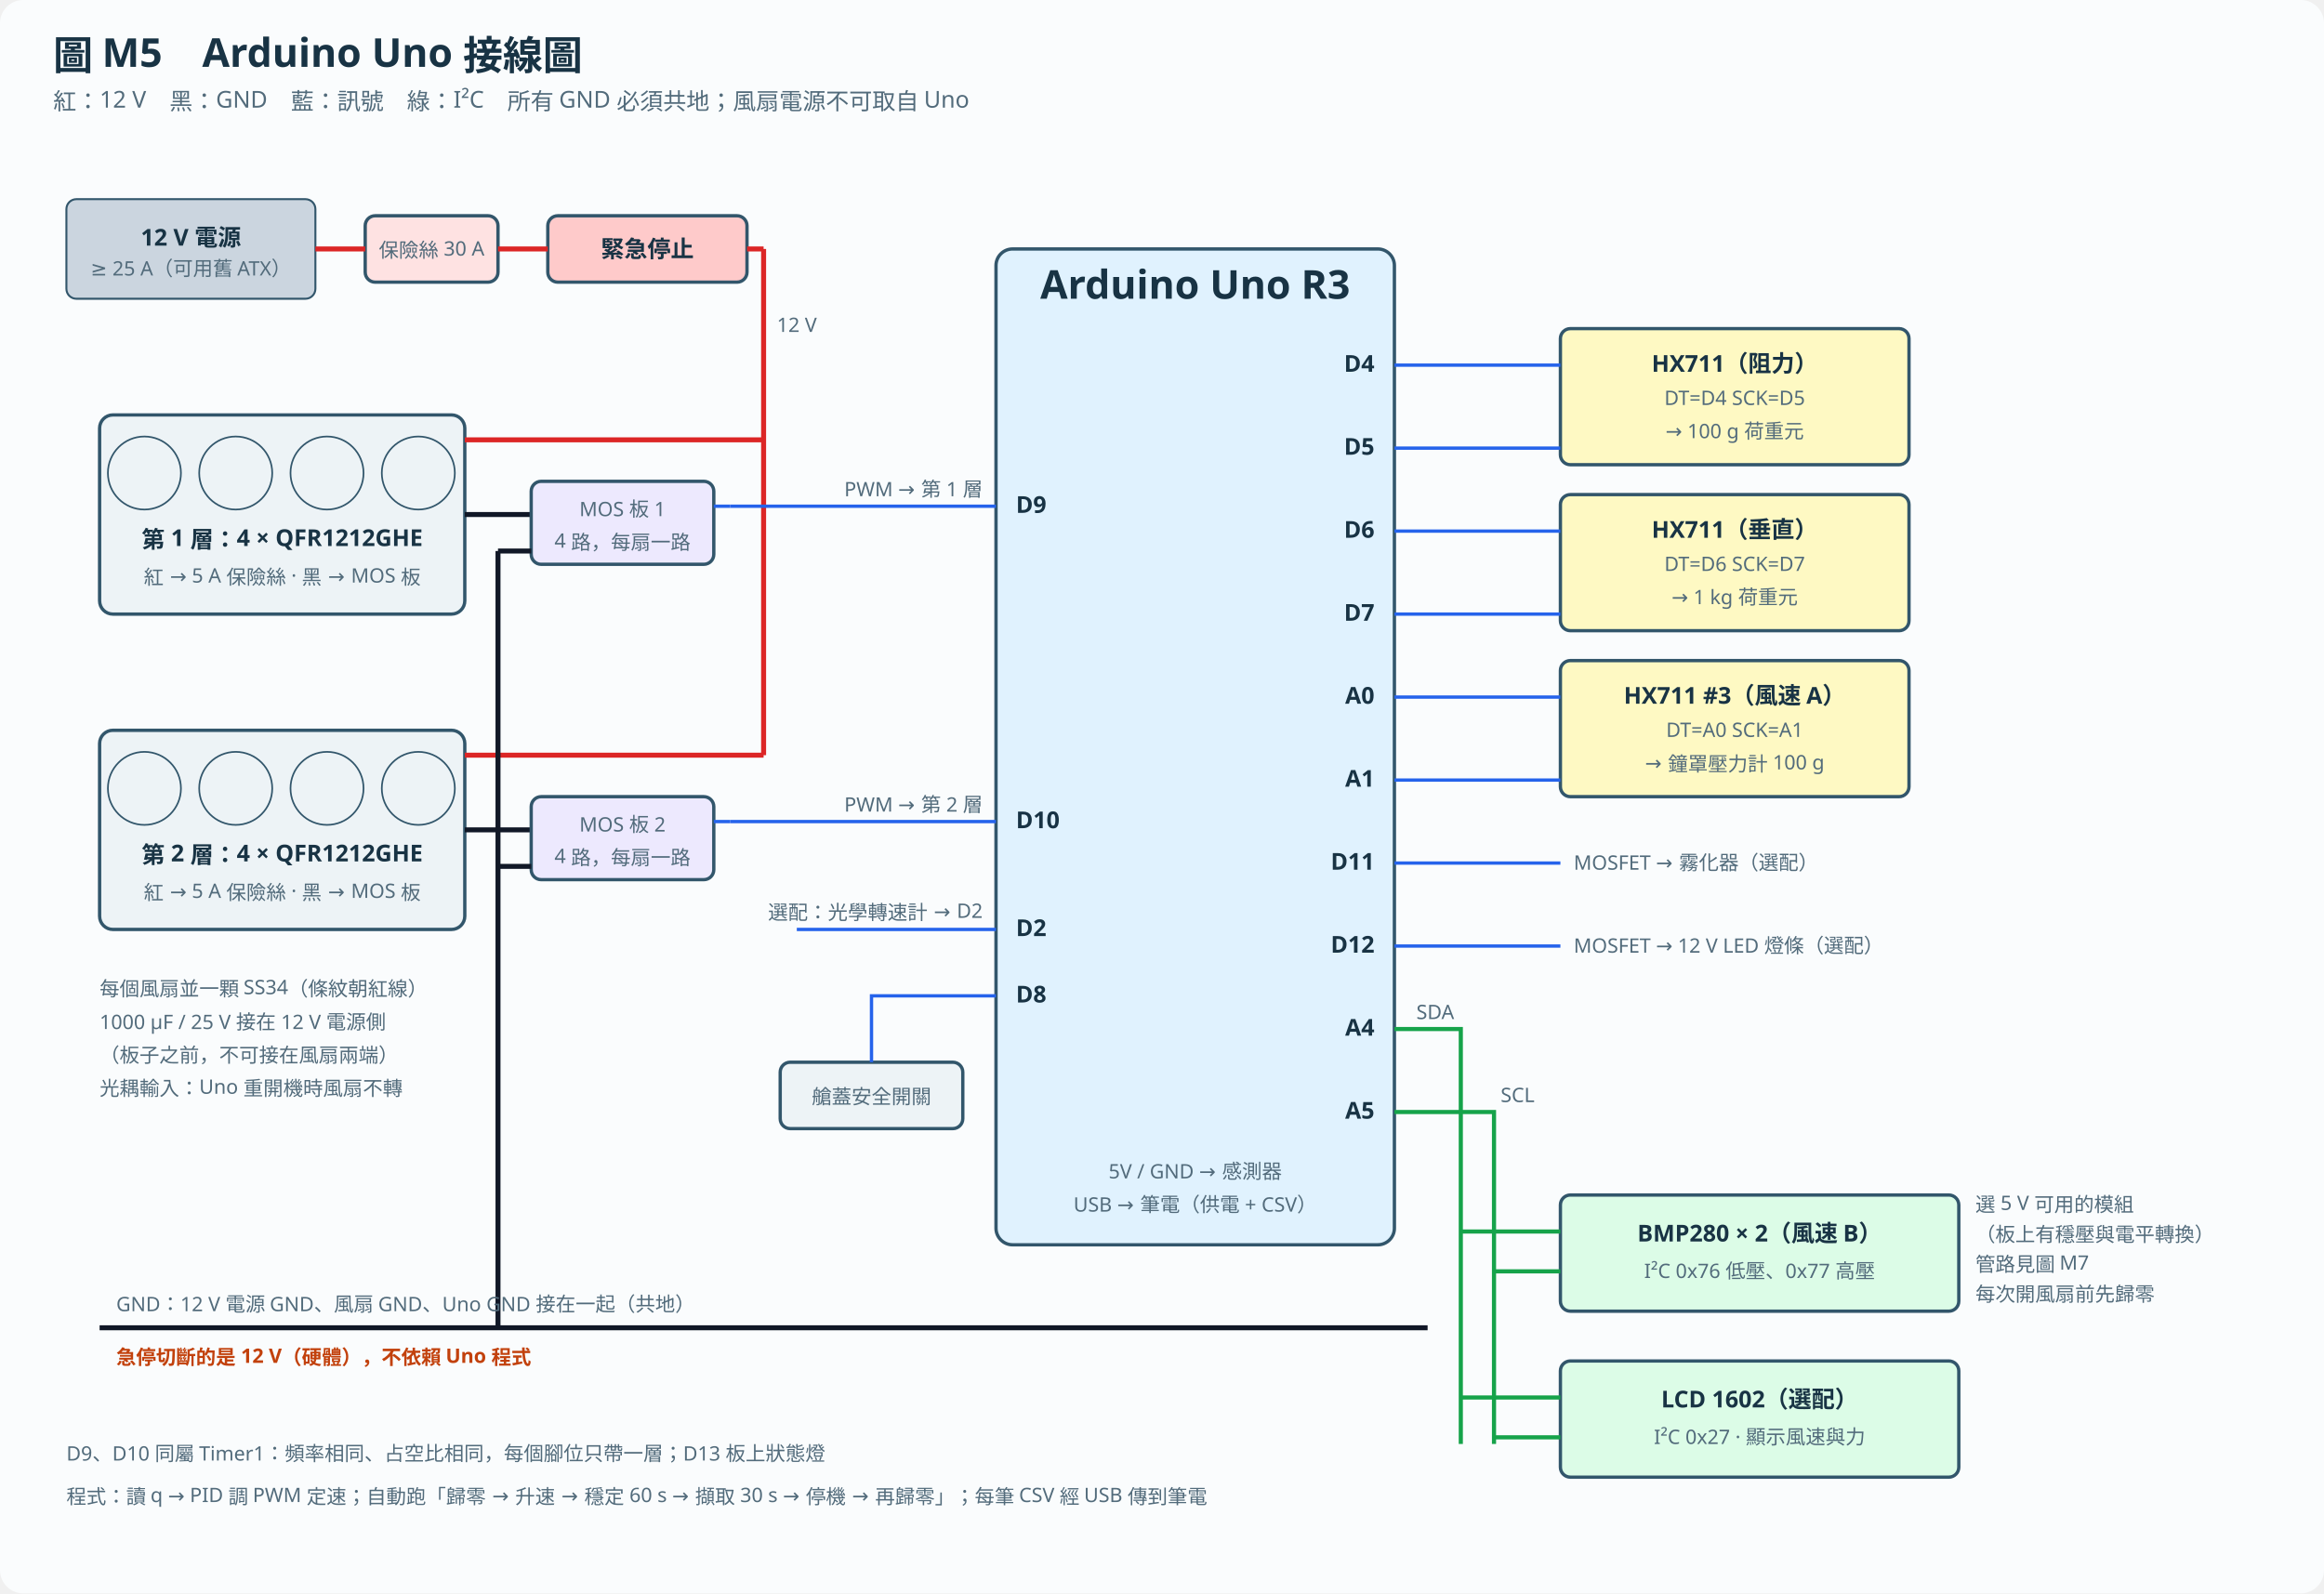
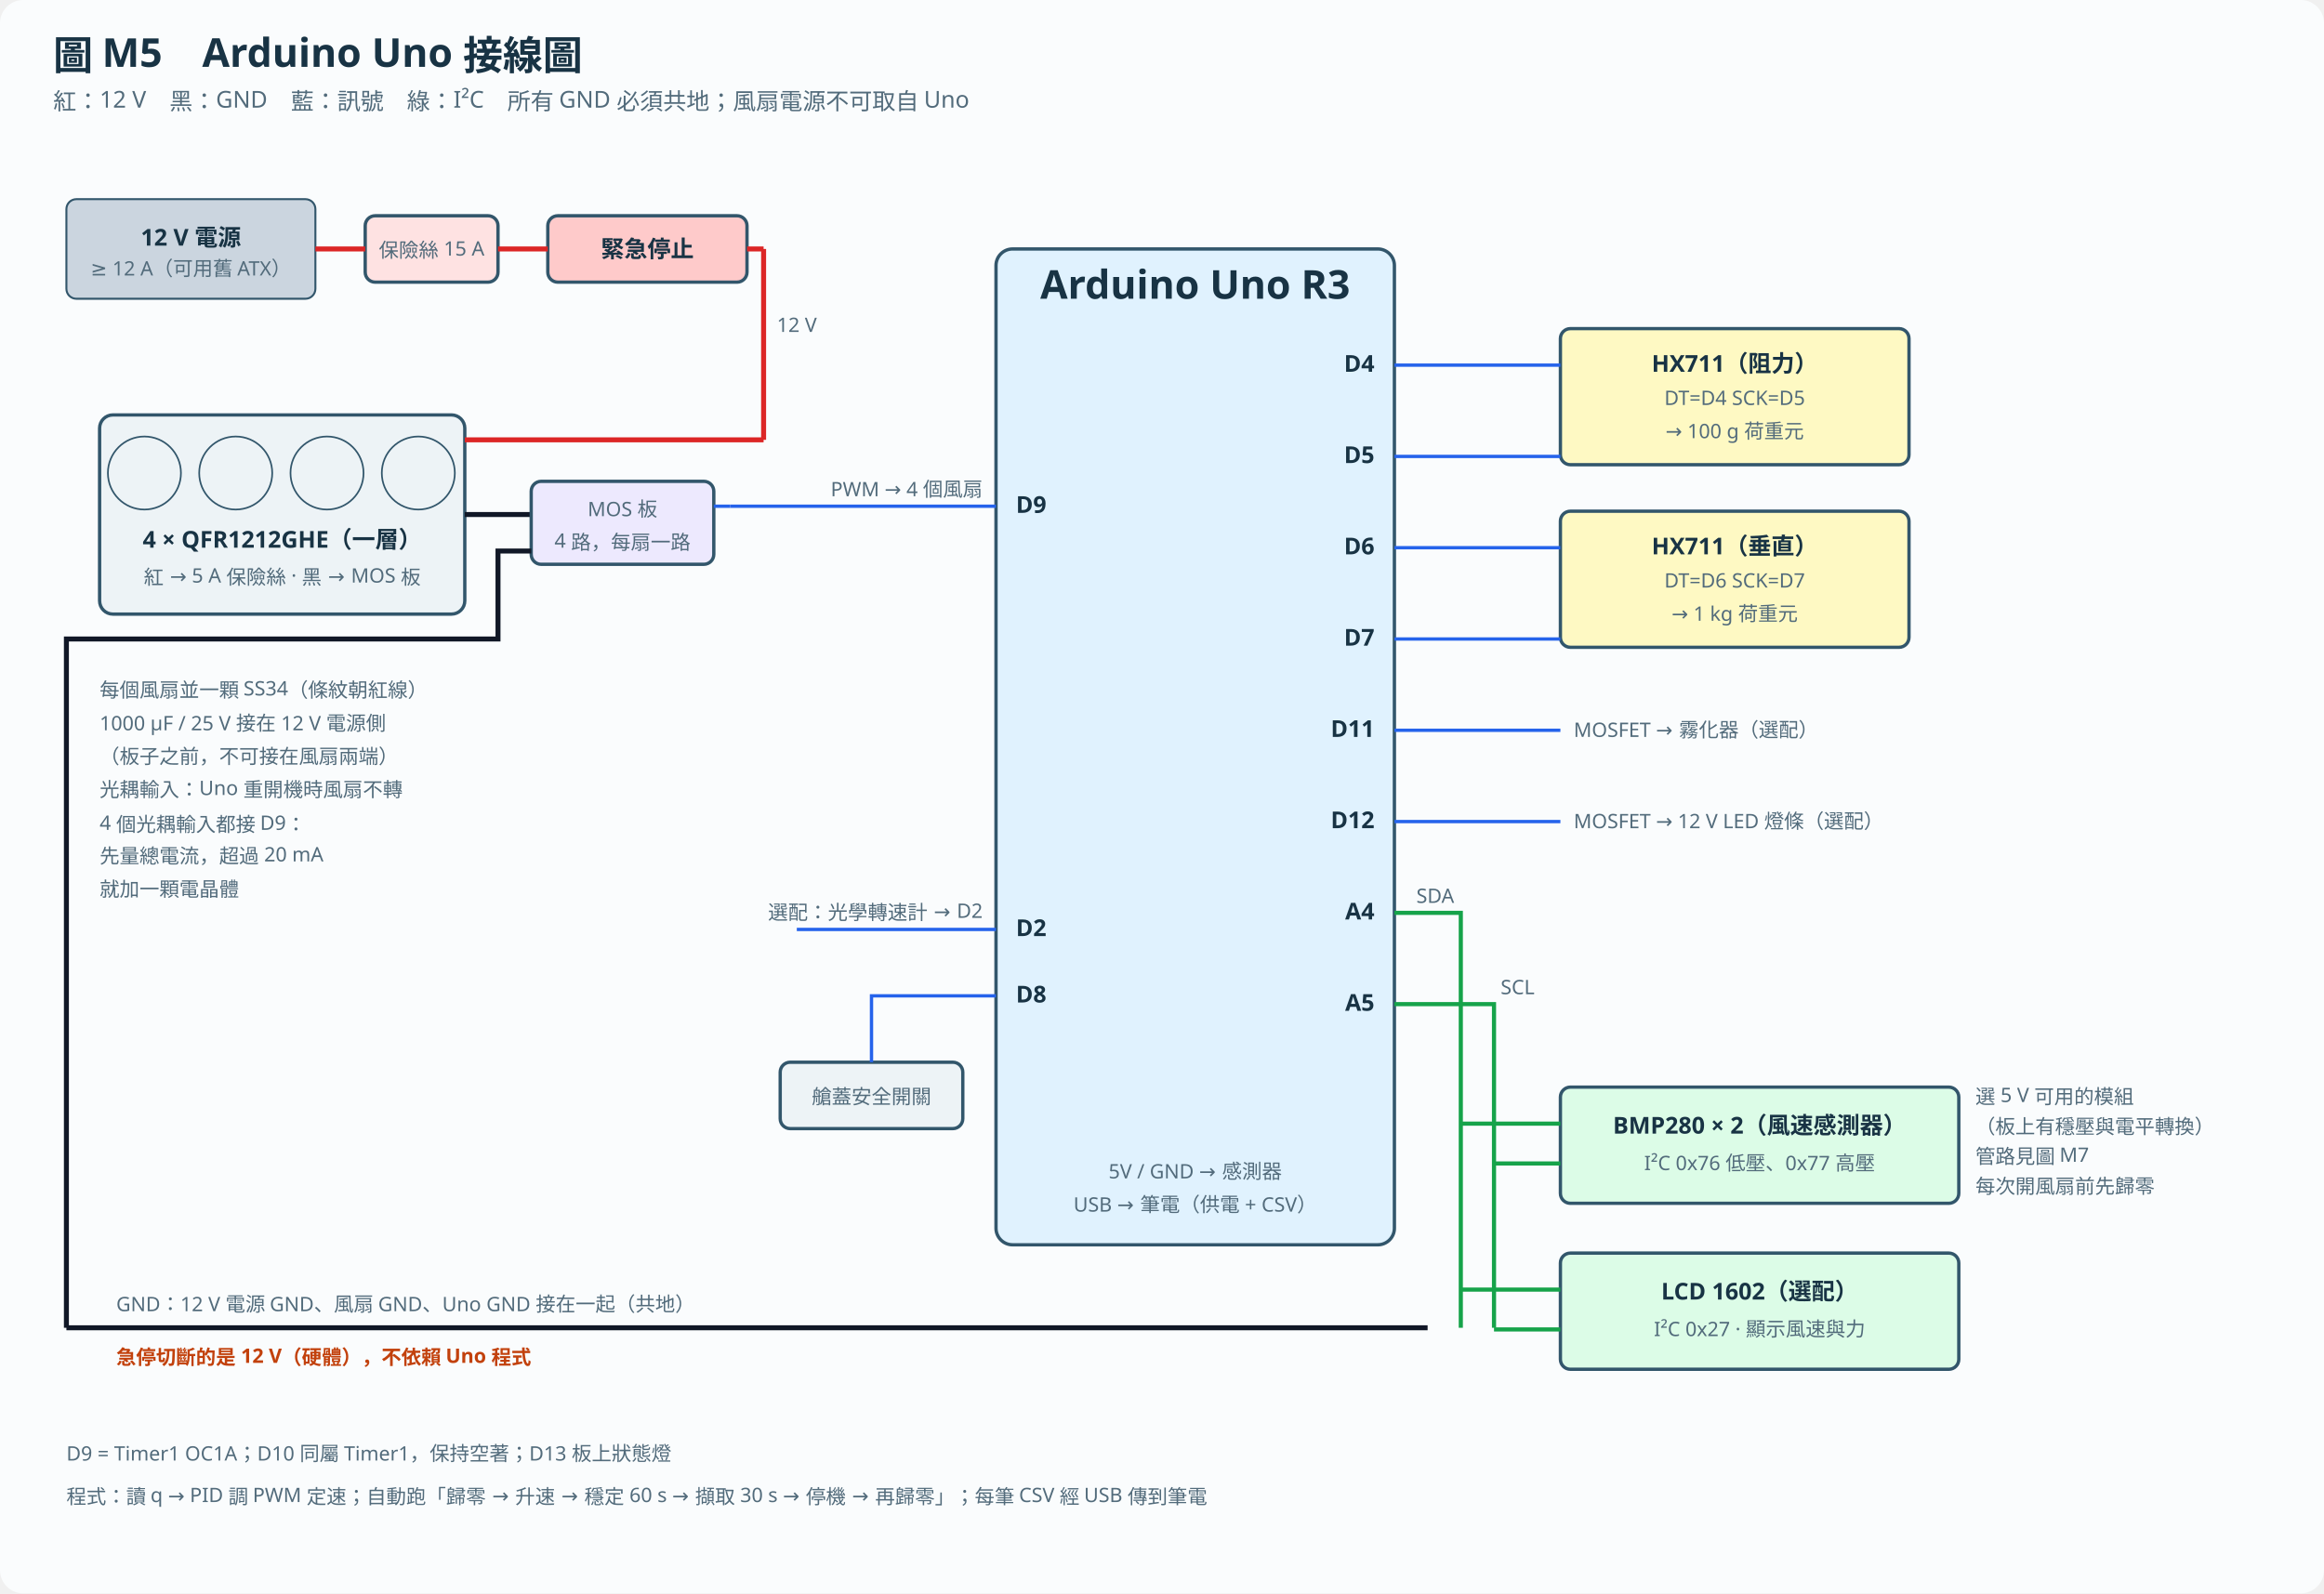
<svg xmlns="http://www.w3.org/2000/svg" width="1400" height="960" viewBox="0 0 1400 960" role="img" aria-labelledby="title desc">
  <defs>
    <marker id="a" viewBox="0 0 10 10" refX="10" refY="5" markerWidth="7" markerHeight="7" orient="auto-start-reverse">
      <path d="M0,1 L10,5 L0,9 z" fill="#6b7280" />
    </marker>
    <marker id="f" viewBox="0 0 10 10" refX="9" refY="5" markerWidth="8" markerHeight="8" orient="auto">
      <path d="M0,0 L10,5 L0,10 z" fill="#187c91" />
    </marker>
    <marker id="o" viewBox="0 0 10 10" refX="9" refY="5" markerWidth="7" markerHeight="7" orient="auto">
      <path d="M0,0 L10,5 L0,10 z" fill="#c2410c" />
    </marker>
    <pattern id="hc" width="5" height="8" patternUnits="userSpaceOnUse">
      <path d="M0 0V8 M0 4H5" stroke="#8aa4b2" stroke-width="0.8" />
    </pattern>
    <pattern id="hatch" width="6" height="6" patternUnits="userSpaceOnUse" patternTransform="rotate(45)">
      <path d="M0 0V6" stroke="#94a3b8" stroke-width="1" />
    </pattern>
    <style>
text{font-family:'PingFang TC','Heiti TC','Noto Sans TC','Microsoft JhengHei',sans-serif;fill:#183344}
.t{font-size:24px;font-weight:700} .st{font-size:14px;fill:#526b7b}
.l{font-size:14px;font-weight:600} .n{font-size:12px;fill:#526b7b} .d{font-size:12px;fill:#374151}
.w{font-size:12px;fill:#c2410c;font-weight:600}
.halo{paint-order:stroke;stroke:#ffffff;stroke-width:4px;stroke-linejoin:round}
.shell{stroke:#32566b;stroke-width:2;fill:#edf3f6}
.shell0{stroke:#32566b;stroke-width:2;fill:none}
.thin{stroke:#32566b;stroke-width:1;fill:none}
.pc{stroke:#32566b;stroke-width:2;fill:#e3f1f7}
.solid{stroke:#32566b;stroke-width:1.2;fill:#cbd5df}
.dark{stroke:#1f2937;stroke-width:1;fill:#4b5563}
.car{stroke:#475569;stroke-width:1.2;fill:#e2e8f0}
.air{stroke:#187c91;stroke-width:2;fill:none}
.airf{fill:#187c91}
.scr{stroke:#187c91;stroke-width:2;stroke-dasharray:6 4;fill:none}
.dim{stroke:#6b7280;stroke-width:1;fill:none}
.ext{stroke:#9ca3af;stroke-width:0.8;fill:none}
.guide{stroke:#cbd5e1;stroke-width:0.8;stroke-dasharray:3 4;fill:none}
.tbd{stroke:#c2410c;stroke-width:1.4;stroke-dasharray:5 3;fill:none}
.tbdf{stroke:#c2410c;stroke-width:1.4;stroke-dasharray:5 3;fill:#fff7ed}
.cl{stroke:#94a3b8;stroke-width:1;stroke-dasharray:14 4 2 4;fill:none}
.grid{stroke:#e5e7eb;stroke-width:1;fill:none}
.axis{stroke:#374151;stroke-width:1.2;fill:none}
.c1{stroke:#187c91;stroke-width:2.5;fill:none} .c2{stroke:#7c3aed;stroke-width:2.5;fill:none}
.c3{stroke:#187c91;stroke-width:2;stroke-dasharray:6 4;fill:none}
.bar{fill:#187c91} .bar2{fill:#94a3b8}
.hc{fill:url(#hc);stroke:#32566b;stroke-width:1}
</style>
  </defs>
  <rect width="1400" height="960" rx="14" fill="#fafcfd" />
  <text x="32.0" y="42.0" class="t" text-anchor="start">圖 M5　Arduino Uno 接線圖</text>
  <text x="32.0" y="66.0" class="st" text-anchor="start">紅：12 V　黑：GND　藍：訊號　綠：I²C　所有 GND 必須共地；風扇電源不可取自 Uno</text>
  <rect x="600.0" y="150.0" width="240.0" height="600.0" class="shell" rx="10" style="fill:#e0f2fe" />
  <text x="720.0" y="180.0" class="t" text-anchor="middle">Arduino Uno R3</text>
  <text x="612.0" y="309.0" class="l" text-anchor="start">D9</text>
-   <text x="612.0" y="499.0" class="l" text-anchor="start">D10</text>
  <text x="612.0" y="564.0" class="l" text-anchor="start">D2</text>
  <text x="612.0" y="604.0" class="l" text-anchor="start">D8</text>
  <text x="828.0" y="224.0" class="l" text-anchor="end">D4</text>
-   <text x="828.0" y="274.0" class="l" text-anchor="end">D5</text>
-   <text x="828.0" y="324.0" class="l" text-anchor="end">D6</text>
-   <text x="828.0" y="374.0" class="l" text-anchor="end">D7</text>
-   <text x="828.0" y="424.0" class="l" text-anchor="end">A0</text>
-   <text x="828.0" y="474.0" class="l" text-anchor="end">A1</text>
-   <text x="828.0" y="524.0" class="l" text-anchor="end">D11</text>
-   <text x="828.0" y="574.0" class="l" text-anchor="end">D12</text>
-   <text x="828.0" y="624.0" class="l" text-anchor="end">A4</text>
-   <text x="828.0" y="674.0" class="l" text-anchor="end">A5</text>
+   <text x="828.0" y="279.0" class="l" text-anchor="end">D5</text>
+   <text x="828.0" y="334.0" class="l" text-anchor="end">D6</text>
+   <text x="828.0" y="389.0" class="l" text-anchor="end">D7</text>
+   <text x="828.0" y="444.0" class="l" text-anchor="end">D11</text>
+   <text x="828.0" y="499.0" class="l" text-anchor="end">D12</text>
+   <text x="828.0" y="554.0" class="l" text-anchor="end">A4</text>
+   <text x="828.0" y="609.0" class="l" text-anchor="end">A5</text>
  <text x="720.0" y="710.0" class="n" text-anchor="middle">5V / GND → 感測器</text>
  <text x="720.0" y="730.0" class="n" text-anchor="middle">USB → 筆電（供電 + CSV）</text>
  <rect x="40.0" y="120.0" width="150.0" height="60.0" class="solid" rx="6" />
  <text x="115.0" y="148.0" class="l" text-anchor="middle">12 V 電源</text>
-   <text x="115.0" y="166.0" class="n" text-anchor="middle">≥ 25 A（可用舊 ATX）</text>
+   <text x="115.0" y="166.0" class="n" text-anchor="middle">≥ 12 A（可用舊 ATX）</text>
  <rect x="220.0" y="130.0" width="80.0" height="40.0" class="shell" rx="6" style="fill:#fee2e2" />
-   <text x="260.0" y="155.0" class="n" text-anchor="middle">保險絲 30 A</text>
+   <text x="260.0" y="155.0" class="n" text-anchor="middle">保險絲 15 A</text>
  <rect x="330.0" y="130.0" width="120.0" height="40.0" class="shell" rx="6" style="fill:#fecaca" />
  <text x="390.0" y="155.0" class="l" text-anchor="middle">緊急停止</text>
  <line x1="190.0" y1="150.0" x2="220.0" y2="150.0" class="thin" style="stroke:#dc2626;stroke-width:3" />
  <line x1="300.0" y1="150.0" x2="330.0" y2="150.0" class="thin" style="stroke:#dc2626;stroke-width:3" />
  <line x1="450.0" y1="150.0" x2="460.0" y2="150.0" class="thin" style="stroke:#dc2626;stroke-width:3" />
  <rect x="60.0" y="250.0" width="220.0" height="120.0" class="shell" rx="8" />
  <circle cx="87.0" cy="285.0" r="22.0" class="thin" />
  <circle cx="142.0" cy="285.0" r="22.0" class="thin" />
  <circle cx="197.0" cy="285.0" r="22.0" class="thin" />
  <circle cx="252.0" cy="285.0" r="22.0" class="thin" />
-   <text x="170.0" y="330.0" class="l" text-anchor="middle">第 1 層：4 × QFR1212GHE</text>
+   <text x="170.0" y="330.0" class="l" text-anchor="middle">4 × QFR1212GHE（一層）</text>
  <text x="170.0" y="352.0" class="n" text-anchor="middle">紅 → 5 A 保險絲 · 黑 → MOS 板</text>
  <line x1="280.0" y1="265.0" x2="460.0" y2="265.0" class="thin" style="stroke:#dc2626;stroke-width:3" />
  <line x1="280.0" y1="310.0" x2="320.0" y2="310.0" class="thin" style="stroke:#111827;stroke-width:3" />
  <rect x="320.0" y="290.0" width="110.0" height="50.0" class="shell" rx="6" style="fill:#ede9fe" />
-   <text x="375.0" y="311.0" class="n" text-anchor="middle">MOS 板 1</text>
+   <text x="375.0" y="311.0" class="n" text-anchor="middle">MOS 板</text>
  <text x="375.0" y="330.0" class="n" text-anchor="middle">4 路，每扇一路</text>
-   <line x1="320.0" y1="332.0" x2="300.0" y2="332.0" class="thin" style="stroke:#111827;stroke-width:3" />
  <line x1="430.0" y1="305.0" x2="440.0" y2="305.0" class="thin" style="stroke:#2563eb;stroke-width:2" />
-   <rect x="60.0" y="440.0" width="220.0" height="120.0" class="shell" rx="8" />
-   <circle cx="87.0" cy="475.0" r="22.0" class="thin" />
-   <circle cx="142.0" cy="475.0" r="22.0" class="thin" />
-   <circle cx="197.0" cy="475.0" r="22.0" class="thin" />
-   <circle cx="252.0" cy="475.0" r="22.0" class="thin" />
-   <text x="170.0" y="520.0" class="l" text-anchor="middle">第 2 層：4 × QFR1212GHE</text>
-   <text x="170.0" y="542.0" class="n" text-anchor="middle">紅 → 5 A 保險絲 · 黑 → MOS 板</text>
-   <line x1="280.0" y1="455.0" x2="460.0" y2="455.0" class="thin" style="stroke:#dc2626;stroke-width:3" />
-   <line x1="280.0" y1="500.0" x2="320.0" y2="500.0" class="thin" style="stroke:#111827;stroke-width:3" />
-   <rect x="320.0" y="480.0" width="110.0" height="50.0" class="shell" rx="6" style="fill:#ede9fe" />
-   <text x="375.0" y="501.0" class="n" text-anchor="middle">MOS 板 2</text>
-   <text x="375.0" y="520.0" class="n" text-anchor="middle">4 路，每扇一路</text>
-   <line x1="320.0" y1="522.0" x2="300.0" y2="522.0" class="thin" style="stroke:#111827;stroke-width:3" />
-   <line x1="430.0" y1="495.0" x2="440.0" y2="495.0" class="thin" style="stroke:#2563eb;stroke-width:2" />
-   <line x1="300.0" y1="332.0" x2="300.0" y2="800.0" class="thin" style="stroke:#111827;stroke-width:3" />
-   <line x1="460.0" y1="150.0" x2="460.0" y2="455.0" class="thin" style="stroke:#dc2626;stroke-width:3" />
+   <path d="M320,332 L300,332 L300,385 L40,385 L40,800" class="thin" style="stroke:#111827;stroke-width:3" />
+   <line x1="460.0" y1="150.0" x2="460.0" y2="265.0" class="thin" style="stroke:#dc2626;stroke-width:3" />
  <text x="468.0" y="200.0" class="n" text-anchor="start">12 V</text>
  <line x1="440.0" y1="305.0" x2="600.0" y2="305.0" class="thin" style="stroke:#2563eb;stroke-width:2" />
-   <text x="592.0" y="299.0" class="n" text-anchor="end">PWM → 第 1 層</text>
-   <line x1="440.0" y1="495.0" x2="600.0" y2="495.0" class="thin" style="stroke:#2563eb;stroke-width:2" />
-   <text x="592.0" y="489.0" class="n" text-anchor="end">PWM → 第 2 層</text>
+   <text x="592.0" y="299.0" class="n" text-anchor="end">PWM → 4 個風扇</text>
  <line x1="480.0" y1="560.0" x2="600.0" y2="560.0" class="thin" style="stroke:#2563eb;stroke-width:2" />
  <text x="592.0" y="554.0" class="n" text-anchor="end">選配：光學轉速計 → D2</text>
-   <text x="60.0" y="600.0" class="n" text-anchor="start">每個風扇並一顆 SS34（條紋朝紅線）</text>
-   <text x="60.0" y="620.0" class="n" text-anchor="start">1000 µF / 25 V 接在 12 V 電源側</text>
-   <text x="60.0" y="640.0" class="n" text-anchor="start">（板子之前，不可接在風扇兩端）</text>
-   <text x="60.0" y="660.0" class="n" text-anchor="start">光耦輸入：Uno 重開機時風扇不轉</text>
+   <text x="60.0" y="420.0" class="n" text-anchor="start">每個風扇並一顆 SS34（條紋朝紅線）</text>
+   <text x="60.0" y="440.0" class="n" text-anchor="start">1000 µF / 25 V 接在 12 V 電源側</text>
+   <text x="60.0" y="460.0" class="n" text-anchor="start">（板子之前，不可接在風扇兩端）</text>
+   <text x="60.0" y="480.0" class="n" text-anchor="start">光耦輸入：Uno 重開機時風扇不轉</text>
+   <text x="60.0" y="500.0" class="n" text-anchor="start">4 個光耦輸入都接 D9：</text>
+   <text x="60.0" y="520.0" class="n" text-anchor="start">先量總電流，超過 20 mA</text>
+   <text x="60.0" y="540.0" class="n" text-anchor="start">就加一顆電晶體</text>
  <rect x="470.0" y="640.0" width="110.0" height="40.0" class="shell" rx="6" />
  <text x="525.0" y="665.0" class="n" text-anchor="middle">艙蓋安全開關</text>
  <path d="M525,640 L525,600 L600,600" class="thin" style="stroke:#2563eb;stroke-width:2" />
-   <line x1="60.0" y1="800.0" x2="860.0" y2="800.0" class="thin" style="stroke:#111827;stroke-width:3" />
+   <line x1="40.0" y1="800.0" x2="860.0" y2="800.0" class="thin" style="stroke:#111827;stroke-width:3" />
  <text x="70.0" y="790.0" class="n" text-anchor="start">GND：12 V 電源 GND、風扇 GND、Uno GND 接在一起（共地）</text>
  <text x="70.0" y="822.0" class="w" text-anchor="start">急停切斷的是 12 V（硬體），不依賴 Uno 程式</text>
  <rect x="940.0" y="198.0" width="210.0" height="82.0" class="shell" rx="6" style="fill:#fef9c3" />
  <text x="1045.0" y="224.0" class="l" text-anchor="middle">HX711（阻力）</text>
  <text x="1045.0" y="244.0" class="n" text-anchor="middle">DT=D4  SCK=D5</text>
  <text x="1045.0" y="264.0" class="n" text-anchor="middle">→ 100 g 荷重元</text>
  <line x1="840.0" y1="220.0" x2="940.0" y2="220.0" class="thin" style="stroke:#2563eb;stroke-width:2" />
-   <line x1="840.0" y1="270.0" x2="940.0" y2="270.0" class="thin" style="stroke:#2563eb;stroke-width:2" />
-   <rect x="940.0" y="298.0" width="210.0" height="82.0" class="shell" rx="6" style="fill:#fef9c3" />
-   <text x="1045.0" y="324.0" class="l" text-anchor="middle">HX711（垂直）</text>
-   <text x="1045.0" y="344.0" class="n" text-anchor="middle">DT=D6  SCK=D7</text>
-   <text x="1045.0" y="364.0" class="n" text-anchor="middle">→ 1 kg 荷重元</text>
-   <line x1="840.0" y1="320.0" x2="940.0" y2="320.0" class="thin" style="stroke:#2563eb;stroke-width:2" />
-   <line x1="840.0" y1="370.0" x2="940.0" y2="370.0" class="thin" style="stroke:#2563eb;stroke-width:2" />
-   <rect x="940.0" y="398.0" width="210.0" height="82.0" class="shell" rx="6" style="fill:#fef9c3" />
-   <text x="1045.0" y="424.0" class="l" text-anchor="middle">HX711 #3（風速 A）</text>
-   <text x="1045.0" y="444.0" class="n" text-anchor="middle">DT=A0  SCK=A1</text>
-   <text x="1045.0" y="464.0" class="n" text-anchor="middle">→ 鐘罩壓力計 100 g</text>
-   <line x1="840.0" y1="420.0" x2="940.0" y2="420.0" class="thin" style="stroke:#2563eb;stroke-width:2" />
-   <line x1="840.0" y1="470.0" x2="940.0" y2="470.0" class="thin" style="stroke:#2563eb;stroke-width:2" />
-   <line x1="840.0" y1="520.0" x2="940.0" y2="520.0" class="thin" style="stroke:#2563eb;stroke-width:2" />
-   <text x="948.0" y="524.0" class="n" text-anchor="start">MOSFET → 霧化器（選配）</text>
-   <line x1="840.0" y1="570.0" x2="940.0" y2="570.0" class="thin" style="stroke:#2563eb;stroke-width:2" />
-   <text x="948.0" y="574.0" class="n" text-anchor="start">MOSFET → 12 V LED 燈條（選配）</text>
-   <path d="M840,620 L880,620 L880,870" class="thin" style="stroke:#16a34a;stroke-width:2.5" />
-   <path d="M840,670 L900,670 L900,870" class="thin" style="stroke:#16a34a;stroke-width:2.5" />
-   <text x="876.0" y="614.0" class="n" text-anchor="end">SDA</text>
-   <text x="904.0" y="664.0" class="n" text-anchor="start">SCL</text>
-   <rect x="940.0" y="720.0" width="240.0" height="70.0" class="shell" rx="6" style="fill:#dcfce7" />
-   <text x="1060.0" y="748.0" class="l" text-anchor="middle">BMP280 × 2（風速 B）</text>
-   <text x="1060.0" y="770.0" class="n" text-anchor="middle">I²C 0x76 低壓、0x77 高壓</text>
-   <line x1="880.0" y1="742.0" x2="940.0" y2="742.0" class="thin" style="stroke:#16a34a;stroke-width:2.5" />
-   <line x1="900.0" y1="766.0" x2="940.0" y2="766.0" class="thin" style="stroke:#16a34a;stroke-width:2.5" />
-   <rect x="940.0" y="820.0" width="240.0" height="70.0" class="shell" rx="6" style="fill:#dcfce7" />
-   <text x="1060.0" y="848.0" class="l" text-anchor="middle">LCD 1602（選配）</text>
-   <text x="1060.0" y="870.0" class="n" text-anchor="middle">I²C 0x27 · 顯示風速與力</text>
-   <line x1="880.0" y1="842.0" x2="940.0" y2="842.0" class="thin" style="stroke:#16a34a;stroke-width:2.5" />
-   <line x1="900.0" y1="866.0" x2="940.0" y2="866.0" class="thin" style="stroke:#16a34a;stroke-width:2.5" />
-   <text x="1190.0" y="730.0" class="n" text-anchor="start">選 5 V 可用的模組</text>
-   <text x="1190.0" y="748.0" class="n" text-anchor="start">（板上有穩壓與電平轉換）</text>
-   <text x="1190.0" y="766.0" class="n" text-anchor="start">管路見圖 M7</text>
-   <text x="1190.0" y="784.0" class="n" text-anchor="start">每次開風扇前先歸零</text>
-   <text x="40.0" y="880.0" class="n" text-anchor="start">D9、D10 同屬 Timer1：頻率相同、占空比相同，每個腳位只帶一層；D13 板上狀態燈</text>
+   <line x1="840.0" y1="275.0" x2="940.0" y2="275.0" class="thin" style="stroke:#2563eb;stroke-width:2" />
+   <rect x="940.0" y="308.0" width="210.0" height="82.0" class="shell" rx="6" style="fill:#fef9c3" />
+   <text x="1045.0" y="334.0" class="l" text-anchor="middle">HX711（垂直）</text>
+   <text x="1045.0" y="354.0" class="n" text-anchor="middle">DT=D6  SCK=D7</text>
+   <text x="1045.0" y="374.0" class="n" text-anchor="middle">→ 1 kg 荷重元</text>
+   <line x1="840.0" y1="330.0" x2="940.0" y2="330.0" class="thin" style="stroke:#2563eb;stroke-width:2" />
+   <line x1="840.0" y1="385.0" x2="940.0" y2="385.0" class="thin" style="stroke:#2563eb;stroke-width:2" />
+   <line x1="840.0" y1="440.0" x2="940.0" y2="440.0" class="thin" style="stroke:#2563eb;stroke-width:2" />
+   <text x="948.0" y="444.0" class="n" text-anchor="start">MOSFET → 霧化器（選配）</text>
+   <line x1="840.0" y1="495.0" x2="940.0" y2="495.0" class="thin" style="stroke:#2563eb;stroke-width:2" />
+   <text x="948.0" y="499.0" class="n" text-anchor="start">MOSFET → 12 V LED 燈條（選配）</text>
+   <path d="M840,550 L880,550 L880,800" class="thin" style="stroke:#16a34a;stroke-width:2.5" />
+   <path d="M840,605 L900,605 L900,800" class="thin" style="stroke:#16a34a;stroke-width:2.5" />
+   <text x="876.0" y="544.0" class="n" text-anchor="end">SDA</text>
+   <text x="904.0" y="599.0" class="n" text-anchor="start">SCL</text>
+   <rect x="940.0" y="655.0" width="240.0" height="70.0" class="shell" rx="6" style="fill:#dcfce7" />
+   <text x="1060.0" y="683.0" class="l" text-anchor="middle">BMP280 × 2（風速感測器）</text>
+   <text x="1060.0" y="705.0" class="n" text-anchor="middle">I²C 0x76 低壓、0x77 高壓</text>
+   <line x1="880.0" y1="677.0" x2="940.0" y2="677.0" class="thin" style="stroke:#16a34a;stroke-width:2.5" />
+   <line x1="900.0" y1="701.0" x2="940.0" y2="701.0" class="thin" style="stroke:#16a34a;stroke-width:2.5" />
+   <rect x="940.0" y="755.0" width="240.0" height="70.0" class="shell" rx="6" style="fill:#dcfce7" />
+   <text x="1060.0" y="783.0" class="l" text-anchor="middle">LCD 1602（選配）</text>
+   <text x="1060.0" y="805.0" class="n" text-anchor="middle">I²C 0x27 · 顯示風速與力</text>
+   <line x1="880.0" y1="777.0" x2="940.0" y2="777.0" class="thin" style="stroke:#16a34a;stroke-width:2.5" />
+   <line x1="900.0" y1="801.0" x2="940.0" y2="801.0" class="thin" style="stroke:#16a34a;stroke-width:2.5" />
+   <text x="1190.0" y="665.0" class="n" text-anchor="start">選 5 V 可用的模組</text>
+   <text x="1190.0" y="683.0" class="n" text-anchor="start">（板上有穩壓與電平轉換）</text>
+   <text x="1190.0" y="701.0" class="n" text-anchor="start">管路見圖 M7</text>
+   <text x="1190.0" y="719.0" class="n" text-anchor="start">每次開風扇前先歸零</text>
+   <text x="40.0" y="880.0" class="n" text-anchor="start">D9 = Timer1 OC1A；D10 同屬 Timer1，保持空著；D13 板上狀態燈</text>
  <text x="40.0" y="906.0" class="n" text-anchor="start">程式：讀 q → PID 調 PWM 定速；自動跑「歸零 → 升速 → 穩定 60 s → 擷取 30 s → 停機 → 再歸零」；每筆 CSV 經 USB 傳到筆電</text>
</svg>
